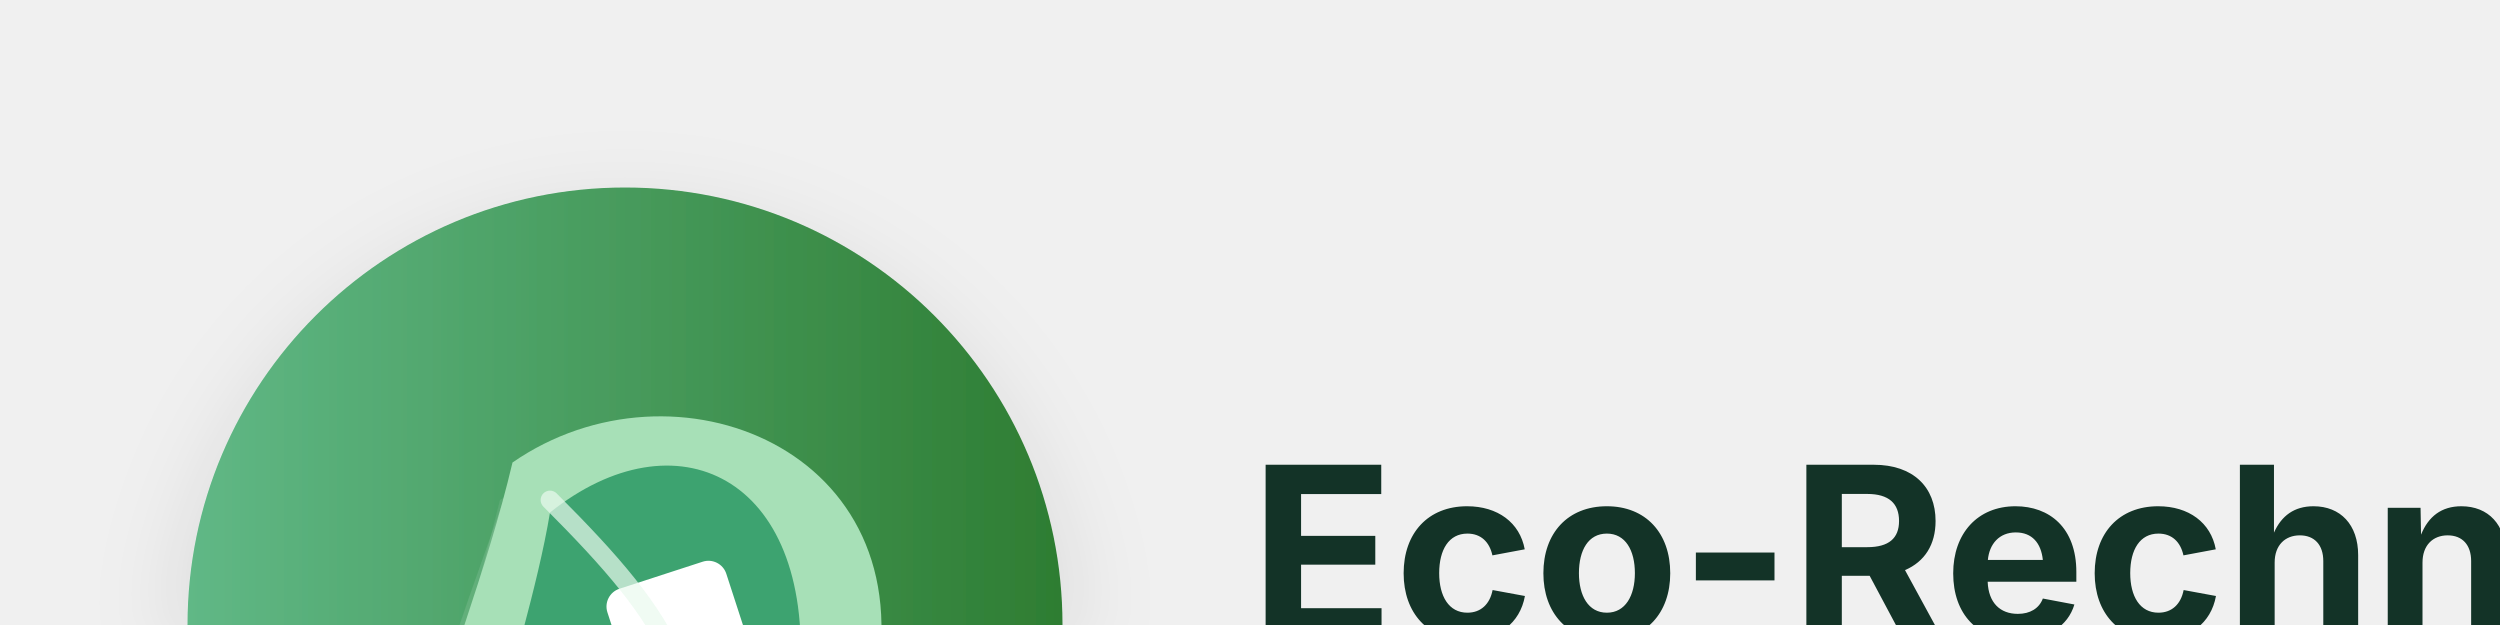
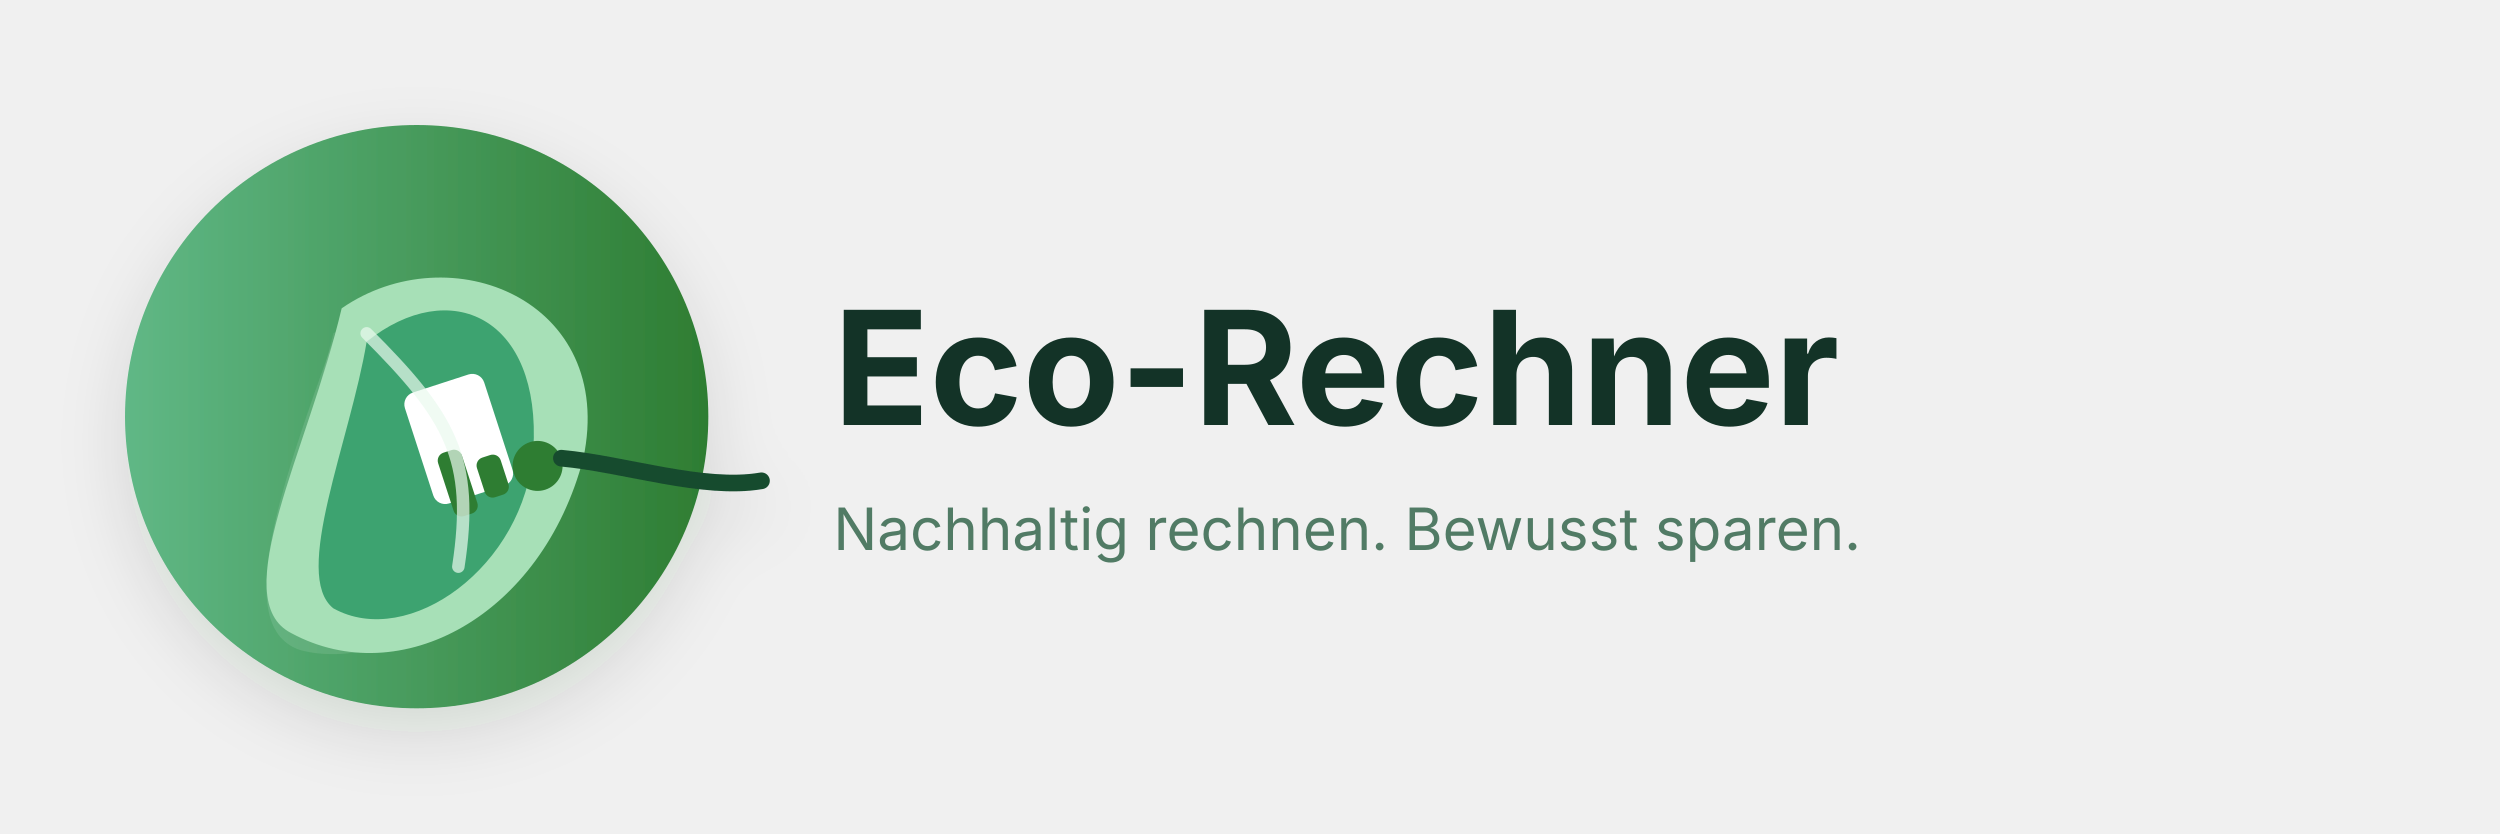
- <svg xmlns="http://www.w3.org/2000/svg" width="400" height="100" viewBox="0 0 400 100" role="img" aria-labelledby="title desc">
+ <svg xmlns="http://www.w3.org/2000/svg" width="600" height="200" viewBox="0 0 600 200" role="img" aria-labelledby="title desc">
  <defs>
    <linearGradient id="g1" x1="0" x2="1">
      <stop offset="0" stop-color="#60B886" />
      <stop offset="1" stop-color="#2E7D32" />
    </linearGradient>
    <filter id="shadow" x="-50%" y="-50%" width="200%" height="200%">
      <feDropShadow dx="0" dy="6" stdDeviation="8" flood-color="#164029" flood-opacity="0.12" />
    </filter>
  </defs>
  <g transform="translate(100,100)" filter="url(#shadow)">
    <circle cx="0" cy="0" r="70" fill="url(#g1)" />
    <path d="M -18 -24 C 6 -40, 40 -28, 36 6 C 32 40, -6 62, -28 56 C -46 50, -30 10, -18 -24 Z" fill="#E8F6EA" opacity="0.12" />
    <path d="M -20 -20 C 6 -36, 36 -26, 34 8 C 32 38, -4 58, -26 52 C -40 48, -28 12, -20 -20 Z" fill="#FFFFFF" opacity="0.08" />
    <path d="M -18 -26 C 8 -44, 48 -28, 40 10 C 30 48, -4 66, -30 52 C -46 44, -26 8, -18 -26 Z" fill="#A7E0B7" />
    <path d="M -12 -18 C 8 -34, 30 -24, 28 8 C 26 36, -2 56, -20 46 C -30 38, -16 6, -12 -18 Z" fill="#3CA370" />
    <g transform="translate(10,18) rotate(-18)">
      <rect x="-6" y="-26" width="20" height="28" rx="3" fill="#ffffff" />
      <rect x="-2.5" y="-10" width="6" height="16" rx="2" fill="#2E7D32" />
      <rect x="6" y="-6" width="6" height="10" rx="2" fill="#2E7D32" />
      <circle cx="20" cy="0" r="6" fill="#2E7D32" />
      <path d="M 26 0 C 40 6, 56 18, 70 20" stroke="#184B2E" stroke-width="4" stroke-linecap="round" fill="none" />
    </g>
    <path d="M -12 -20 C 8 0, 14 10, 10 36" stroke="#E9F9EE" stroke-width="3" stroke-linecap="round" fill="none" opacity="0.7" />
  </g>
  <g transform="translate(200,110)">
    <text x="0" y="-8" font-family="Inter, Roboto, Arial, sans-serif" font-weight="700" font-size="38" fill="#133327">
      Eco-Rechner
    </text>
    <text x="0" y="22" font-family="Inter, Roboto, Arial, sans-serif" font-weight="400" font-size="14" fill="#3f6e55" opacity="0.9">
      Nachhaltig rechnen. Bewusst sparen.
    </text>
  </g>
</svg>
